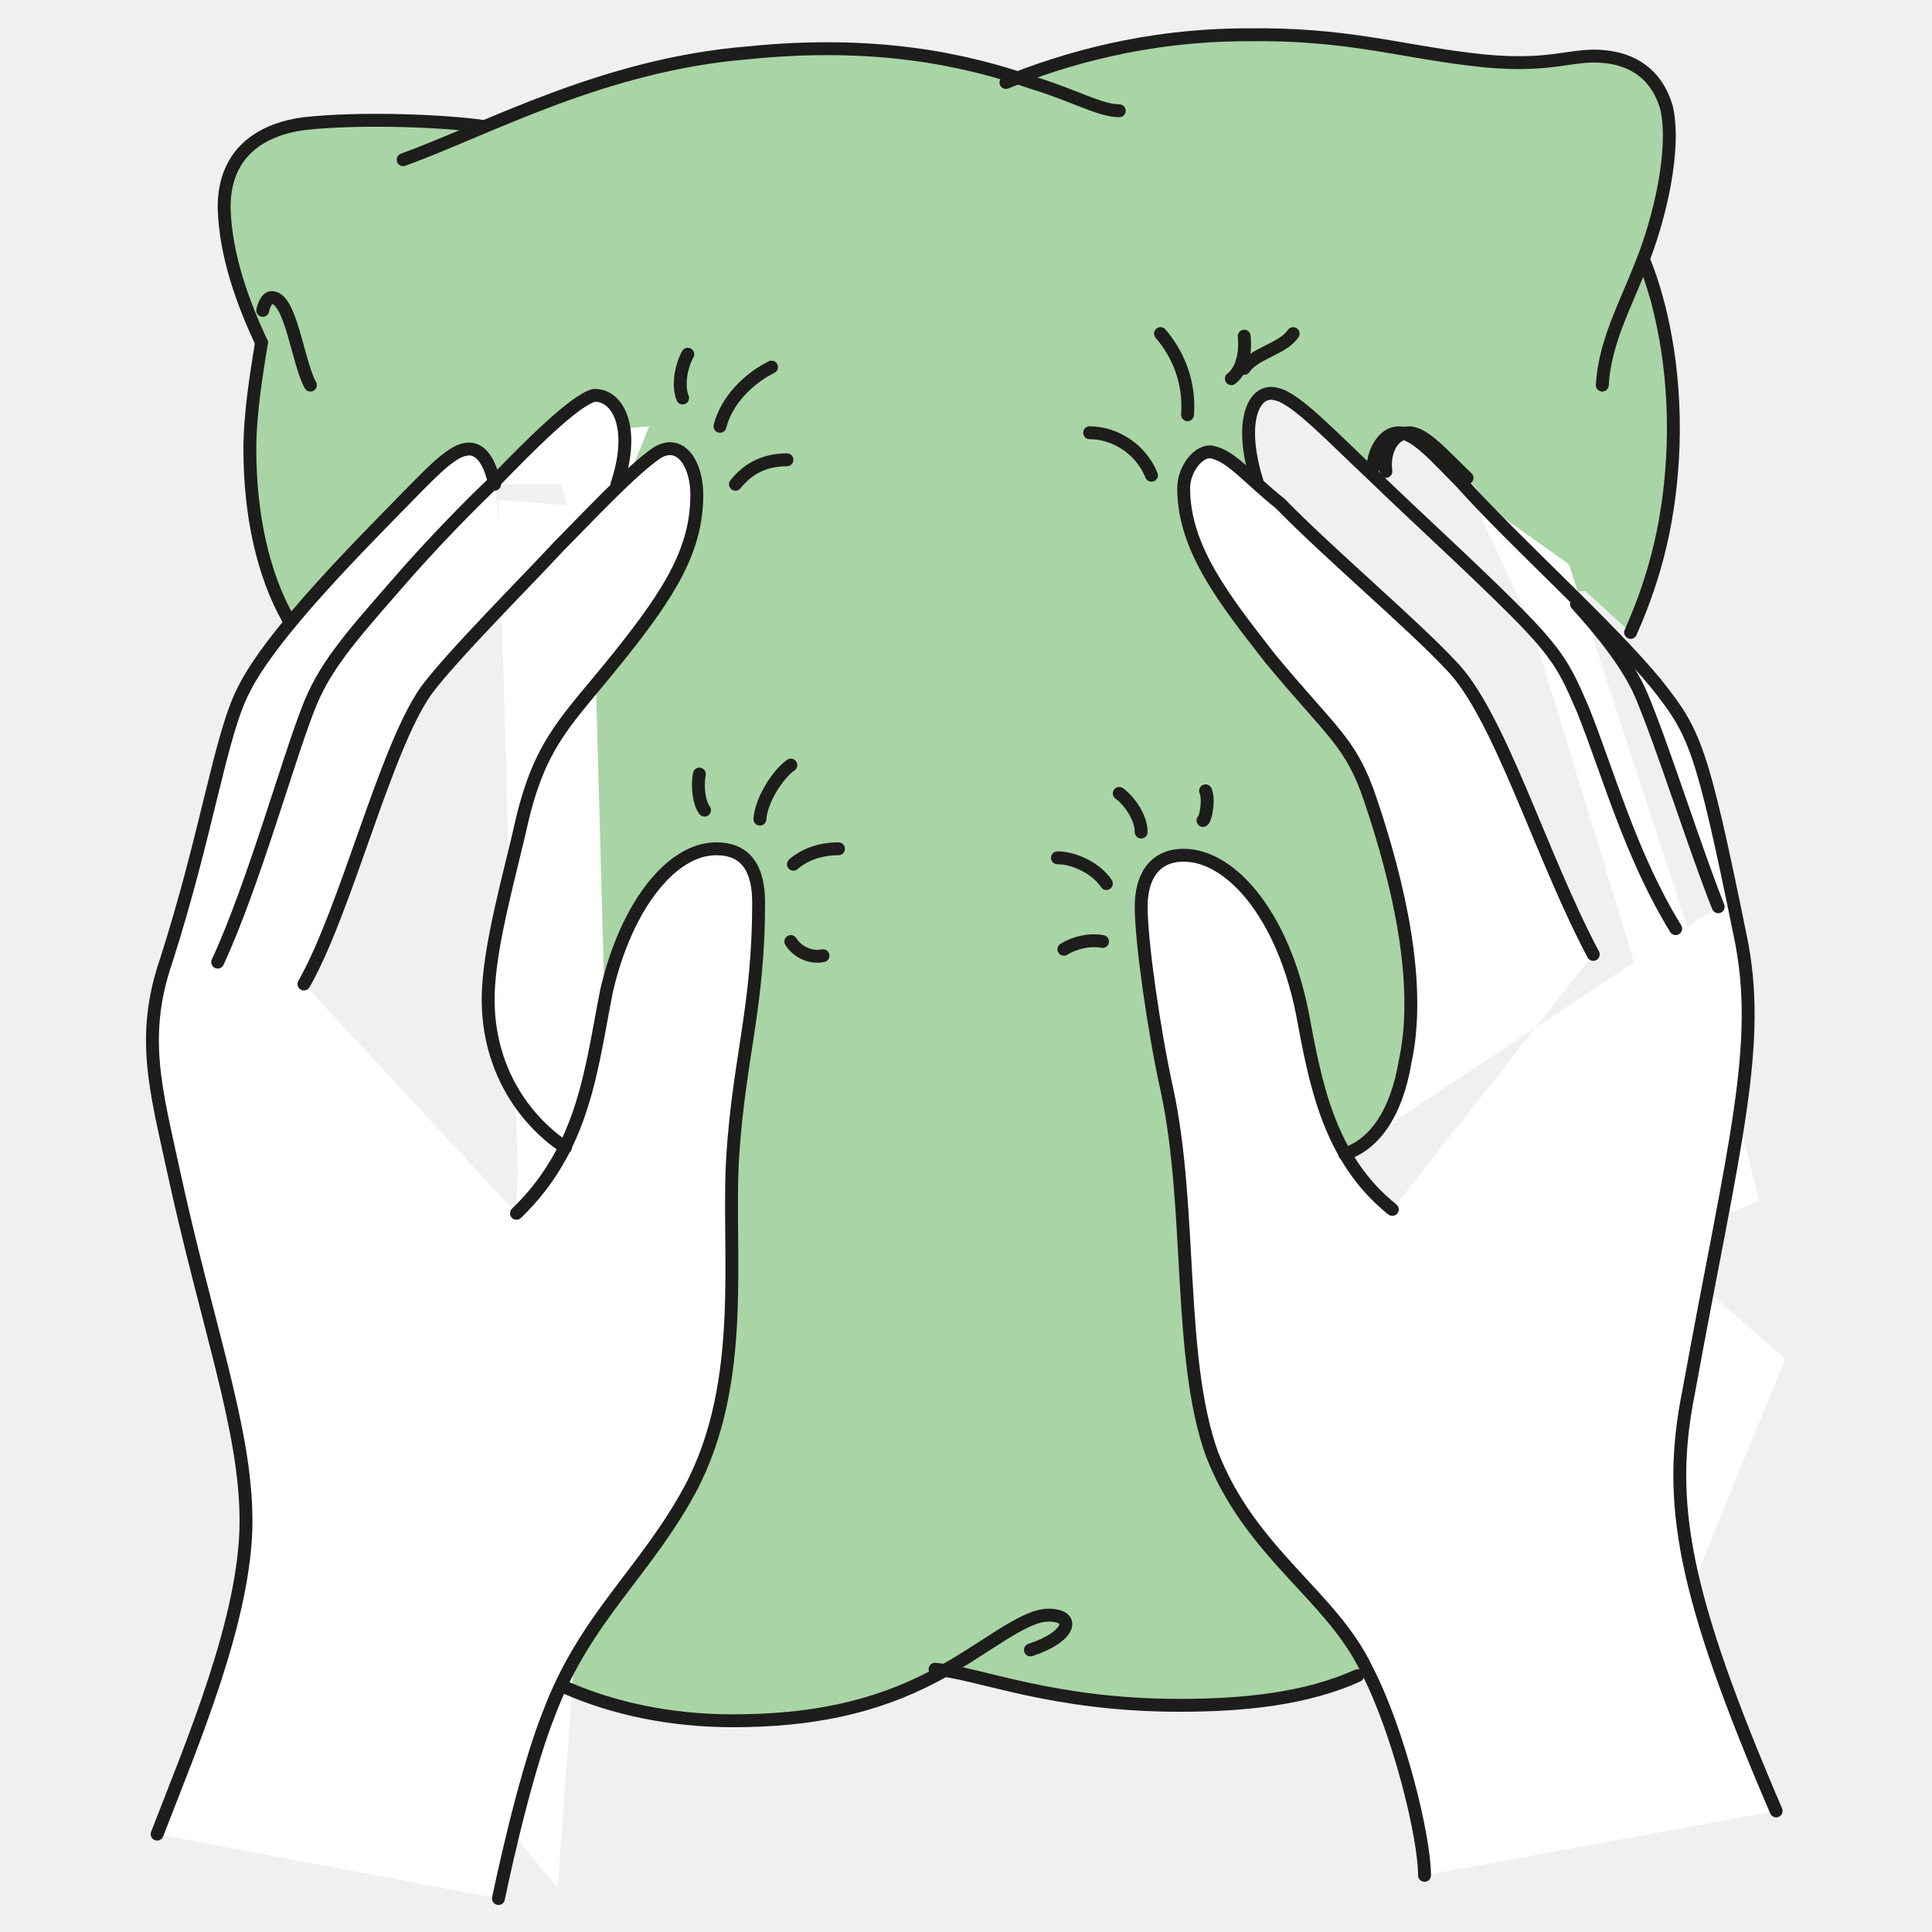
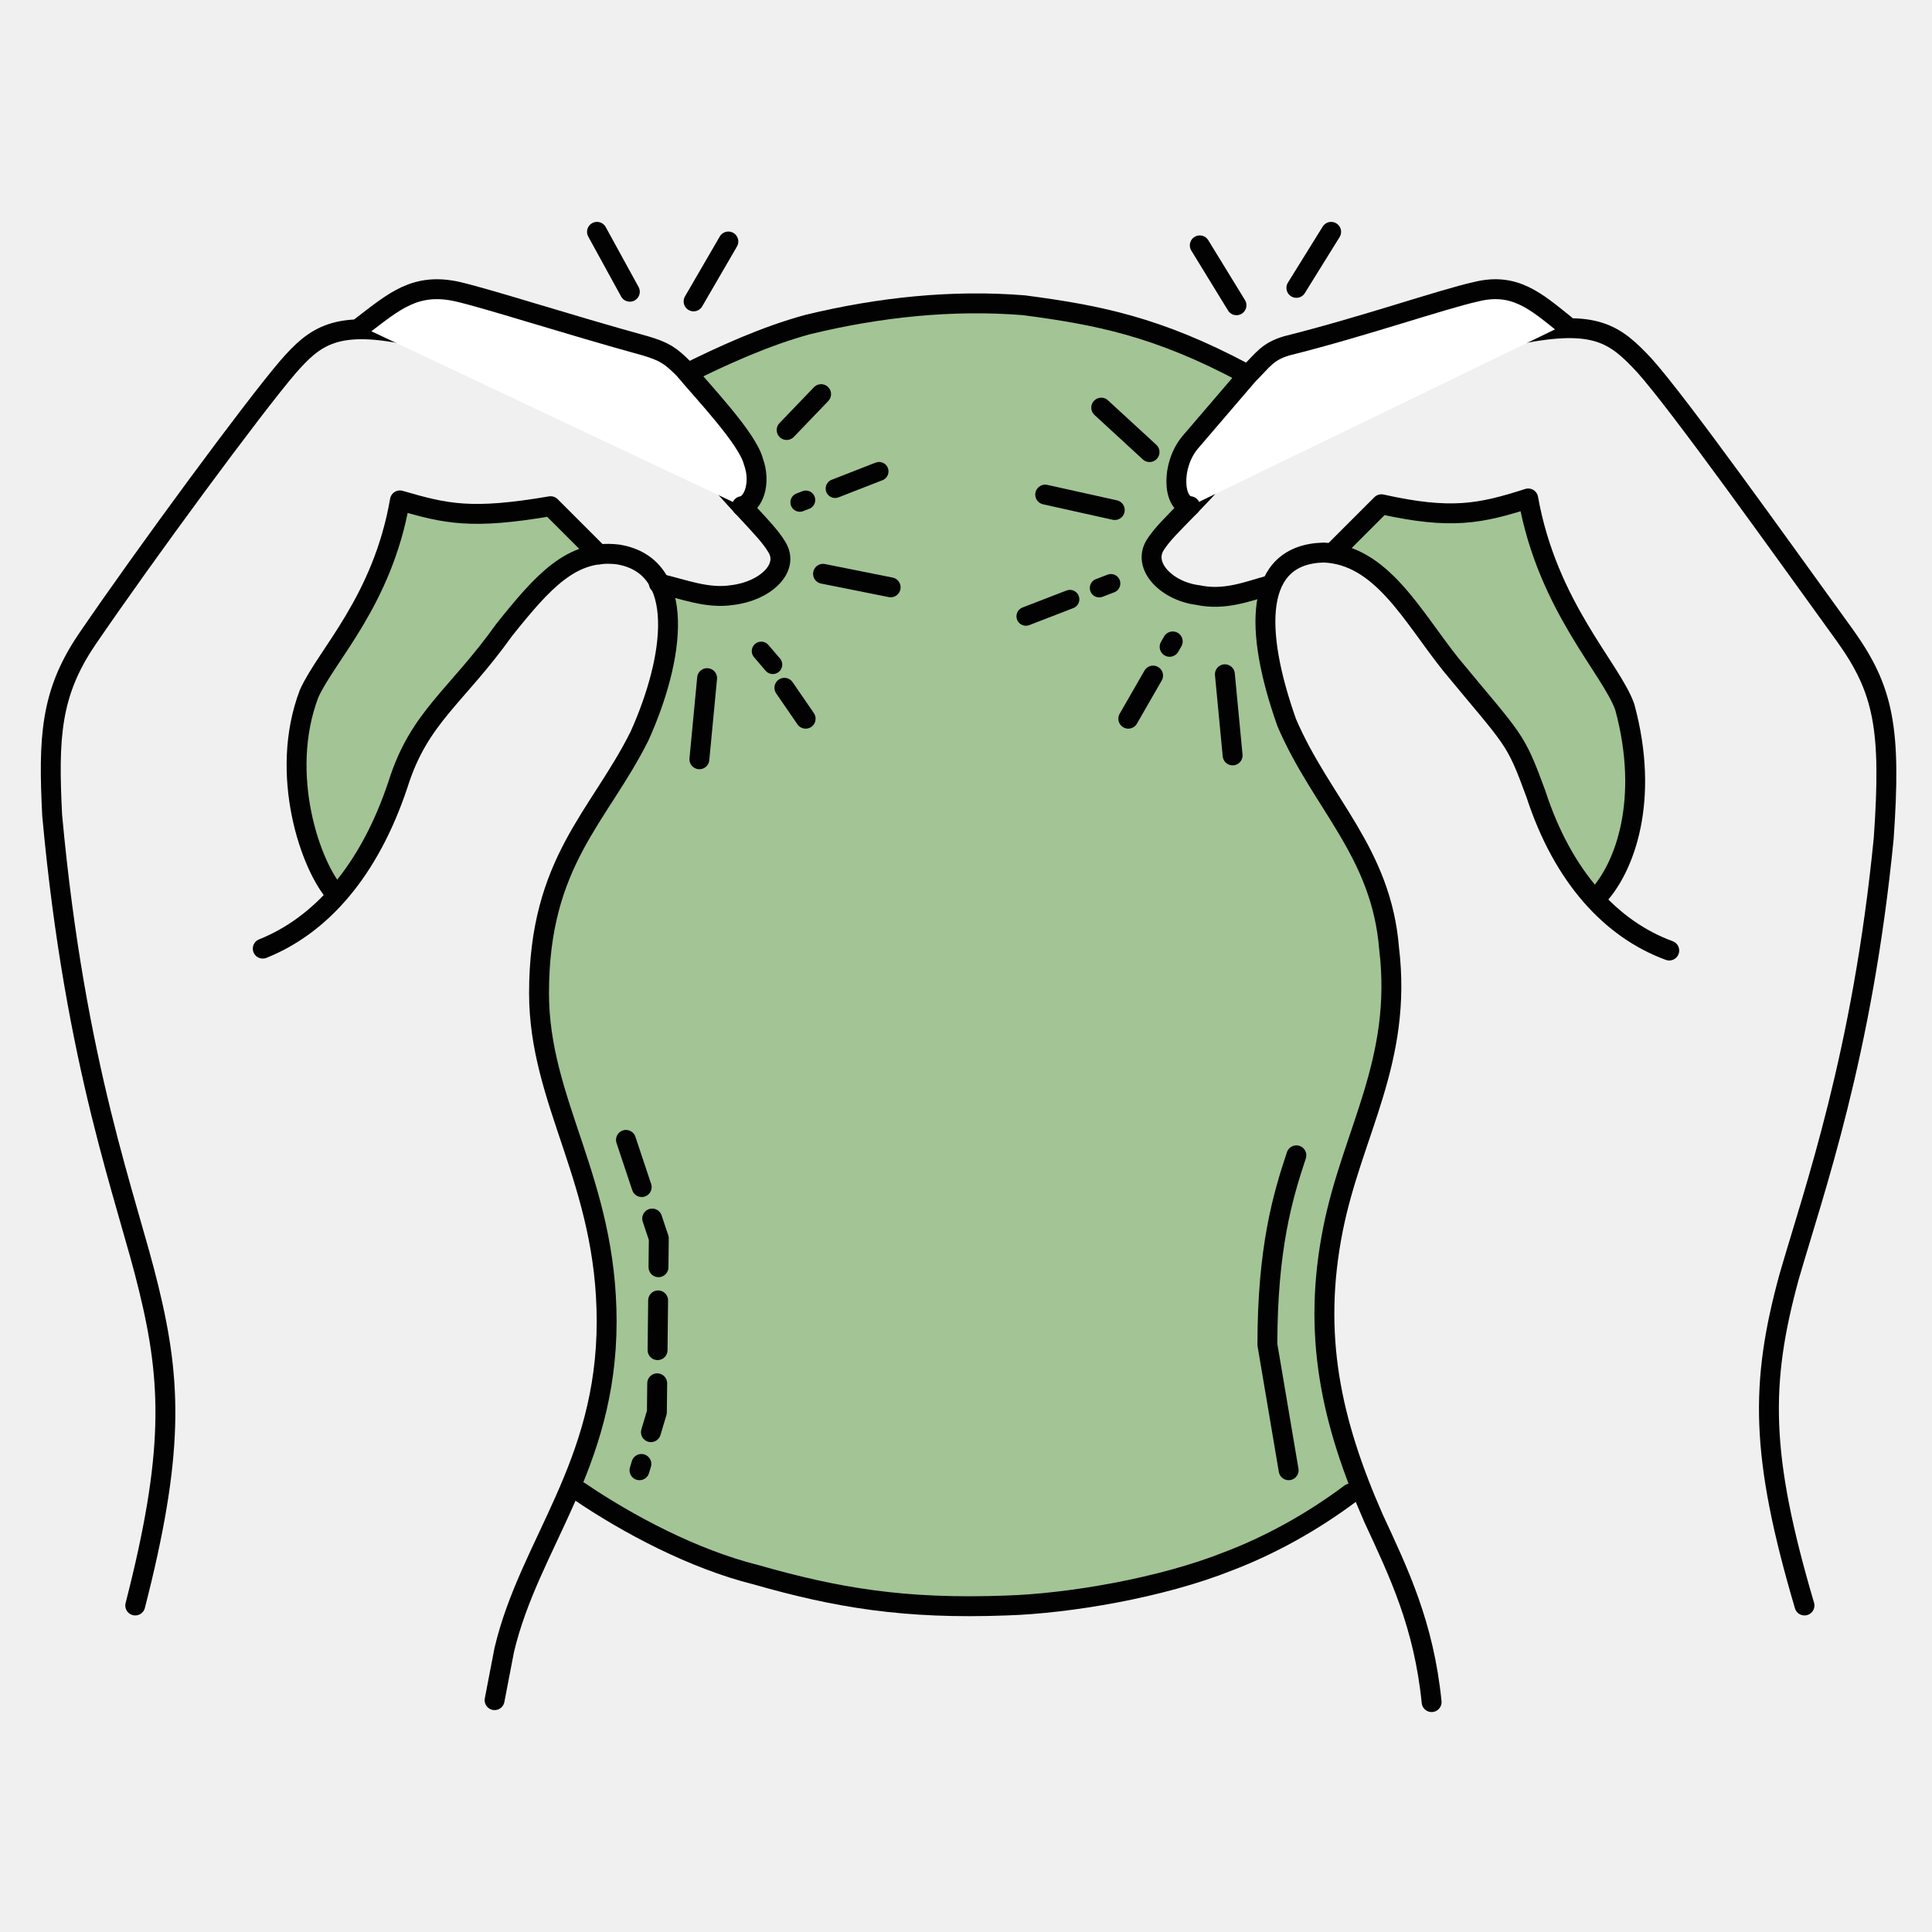
- <svg xmlns="http://www.w3.org/2000/svg" viewBox="0 0 150 150">
-   <style type="text/css">.cls-0 {fill:#A9D4A5;}
- .cls-1 {fill:none;stroke:#1D1D1B;stroke-linecap:round;stroke-linejoin:round;stroke-miterlimit:10;}
- .cls-2 {fill:none;stroke:#1D1D1B;stroke-linecap:round;stroke-linejoin:round;stroke-miterlimit:10;}
- .cls-3 {fill:#FFFFFF;}
- .cls-4 {fill:#FFFFFF;}</style>
-   <path class="cls-0" d="m128.1 23.4-0.4-3.1c1.3-3.8 2.6-9.7 1.4-12.9-0.7-1.8-2.4-3.4-5.3-3.2-1.6 0.1-3.5 0.6-5.6 0.6-5.1 0-10.1-1.8-16.8-2.1-6.9-0.3-12.8 0.2-21 2.8l-2.4 0.7c-4.1-1.4-8.6-2.3-14.8-2.3-8.6 0-15.6 1.9-25.8 5.9-2.5-0.3-9.3-0.6-13.8-0.1-2.9 0.4-6.3 2.1-6.2 6.6 0.1 4 1.6 7.8 2.9 10.4-0.5 2.6-0.9 5.6-0.9 8.2 0 4.5 1 9.6 3 13.2l0.1 0.1c3.3-4 7.6-8.4 10.2-10.9 2-2 3.5-3.3 4.6-2.3 0.6 0.5 0.9 1.3 1.1 2.2 2.7-2.6 6.2-6.3 7.7-6.5 1.5-0.1 2.8 1.8 2.5 4.3l-0.2 1.8 2.3-1.8c1.8-1 3.9 0.1 3.4 4.3-0.6 6.1-7 11.8-11 17.6-2.2 3.2-3.2 9-4.5 14.5-0.8 3.7-1 6.7-0.2 9.9 0.9 3.3 3 6.2 5.5 7.9h0.6c2.2-4.8 2.4-10.6 3.6-14.3 2-6.3 5.6-9.3 8.4-9.1 2 0.2 2.6 2.1 2.5 4.6-0.1 8-1.7 13-2.1 19.5-0.3 6.5 0.8 15.2-2 23.5-2.3 6-8.5 11.5-11 17.7 3.5 1.5 7.7 2.5 13 2.5 6 0 11-1.2 15.7-3.7l0.5-0.3c3.5 0.5 10.5 2.8 18.5 2.8 5 0 9.8-0.5 13.8-2.5l0.2-0.5c-3.2-5.8-9.2-9.8-11.5-16.5-2.5-7.3-1.7-18.5-3.5-28-1-5-2-11.8-2-14.5 0-2.5 1-4 3-4 3 0 7 3.5 8.8 10 1.2 4.2 1.7 10.2 4 13.2h0.2c2-0.7 3.8-3.2 4.5-7.2 1.3-6-0.5-13.8-2.7-20.3-1.5-4.5-4.5-6.7-7.8-11-3.5-4.5-6.7-8.5-6.7-13.2 0-1.5 1.2-3 2.2-2.8 1 0.3 2 1 3.3 2.3l-0.5-2.8c-0.3-2.2 0.7-4.5 2.5-4 1.2 0.3 4.2 3.3 7 5.8h0.2c0.3-1.3 1-2.8 2.3-2.8 1.2 0 2.7 1.8 4.5 3.5 2.5 2.5 6 6.5 8.7 8.8h1l3.5 3.2c1.8-4 3.5-10 3.5-15.5 0-3.2-1-8-2-10.2z" />
-   <path class="cls-3" d="M38.4 37.6 C38.1 36.1 37.4 34.6 36.1 34.9 C34.9 35.1 33.1 37.1 31.6 38.6 C28.4 41.9 21.1 49.1 18.9 53.6 C17.1 57.1 16.1 64.6 12.9 74.6 C10.9 80.4 12.1 84.6 13.4 90.6 C16.1 103.1 19.1 110.9 19.1 118.1 C19.1 125.6 14.9 135.4 12.2 142.4 L38.7 147.4 C38.7 147.4 40.6 138.1 42.6 133.1 C45.4 125.6 50.1 122.1 53.6 115.6 C58.1 107.1 56.4 97.1 56.9 89.6 C57.4 82.1 58.9 78.1 58.9 70.1 C58.9 67.4 57.9 65.9 55.6 65.9 C52.1 65.9 48.6 70.4 47.1 76.9 C45.9 82.9 45.4 89.1 40.1 94.2 L23.6 76.4 C26.9 70.6 29.9 58.1 33.1 53.6 C35.1 50.9 41.1 44.9 43.4 42.4 C45.4 40.4 49.1 36.4 51.1 35.1 C52.9 34.1 54.1 36.1 54.1 38.4 C54.1 42.6 52.1 45.9 48.1 50.9 C44.1 55.9 42.1 57.4 40.6 63.4 C39.6 67.9 37.9 73.6 37.9 77.6 C37.9 82.9 40.6 86.9 43.9 89.1 L38.4 37.4 C37.1 38.6 33.6 42.1 30.6 45.6 C27.1 49.6 25.1 51.9 23.9 55.1 C22.4 58.9 19.6 68.9 16.9 74.7 L38.4 37.4 C41.1 34.6 44.6 31.1 46.1 30.7 C47.9 30.6 49.4 33.1 47.9 37.6 Z" />
-   <path class="cls-3" d="M106.6 36.4 C106.6 35.1 107.4 33.6 108.6 33.6 C109.9 33.6 111.6 35.6 113.4 37.4 C117.6 42.1 124.9 48.6 128.6 53.1 C131.6 56.9 132.1 57.9 135.1 72.6 C136.9 81.1 134.6 88.9 131.1 108.1 C129.4 116.6 130.6 123.6 137.9 140.6 L110.6 145.6 C110.6 142.6 108.6 134.4 106.1 129.6 C103.4 123.9 97.1 120.6 94.1 112.9 C91.4 105.4 92.6 93.9 90.6 84.6 C89.6 80.1 88.6 73.1 88.6 70.4 C88.6 68.1 89.6 66.4 91.9 66.4 C95.6 66.4 99.6 71.1 101.1 78.6 C102.1 83.9 103.1 89.9 108.1 93.9 L123.7 74.1 C119.6 66.4 116.4 55.4 112.6 51.6 C109.6 48.4 103.1 42.9 99.4 39.1 C96.9 37.1 95.6 35.4 94.1 35.1 C93.1 34.9 91.9 36.4 91.9 37.9 C91.9 42.6 95.1 46.6 98.6 51.1 C103.4 56.9 104.9 57.6 106.4 62.1 C108.6 68.6 110.4 76.4 109.1 82.4 C108.4 86.6 106.6 88.9 104.4 89.6 L133.4 70.4 C131.6 65.9 129.1 57.9 127.4 53.9 C126.4 51.6 124.4 49.1 122.4 46.9 L113.9 37.1 C112.1 35.4 110.6 33.6 109.4 33.6 C108.1 33.6 107.4 35.1 107.6 36.6 Z" />
-   <path class="cls-4" d="M42.3 33.8 L50.4 33.1 L45.8 44.6 Z" />
-   <path class="cls-4" d="M38.7 38.8 L45.9 39.4 L47.3 91.2 L43.3 146.6 L37.7 139.8 L40.2 91.1 Z" />
-   <path class="cls-4" d="M114.2 38.4 L121.8 43.8 L131.3 72.9 L136.6 93.2 L132.5 95 L126.6 73.8 L118.9 48.6 Z" />
-   <path class="cls-4" d="M119.1 121.7 L132.2 99.9 L138.6 105.5 L126.2 135.8 Z" />
-   <path class="cls-1" d="m37.4 9.8c-2.8-0.4-9.3-0.7-13.8-0.2-3 0.4-6.2 2-6.2 6.5 0.1 3.8 1.5 7.5 2.9 10.5" />
-   <path class="cls-1" d="m78.1 6.4c4.5-1.8 10.8-3.7 18.8-3.7 7.5-0.1 11.5 1.2 17.2 1.9 6.3 0.8 7.8-0.5 10.5-0.2 2 0.2 4 1.2 4.8 4 0.7 3.2-0.5 8.5-2 12.2-1.3 3.3-2.8 6-3 9.3" />
-   <path class="cls-1" d="m127.7 20.4c1.2 3 2.4 8 2.2 14.2-0.2 5.5-1.3 10-3.3 14.5" />
-   <path class="cls-1" d="m20.3 26.6c-0.4 2.5-0.9 5.5-0.9 8.3 0 5 1 9.7 3 13.2" />
-   <path class="cls-1" d="m31.3 12.4c6.6-2.4 15.6-7.4 26.8-8.3 9.8-1 16.8 0.5 22 2.3 3.3 1 5.3 2.2 6.8 2.2" />
-   <path class="cls-2" d="m24.1 29.9c-1-1.8-1.5-6.8-3-6.8-0.5 0-0.7 1-0.7 1" />
-   <path class="cls-1" d="m43.9 89.1c-3.3-2.2-6-6.2-6-11.5 0-4 1.7-9.7 2.7-14.2 1.5-6 3.5-7.5 7.5-12.5s6-8.3 6-12.5c0-2.3-1.2-4.3-3-3.3-2 1.3-5.7 5.3-7.7 7.3-2.3 2.5-8.3 8.5-10.3 11.2-3.2 4.5-6.2 17-9.5 22.8" />
-   <path class="cls-2" d="m38.4 37.6c-0.3-1.5-1-3-2.3-2.7-1.2 0.2-3 2.2-4.5 3.7-3.2 3.3-10.5 10.5-12.7 15-1.8 3.5-2.8 11-6 21-2 5.8-0.8 10 0.5 16 2.7 12.5 5.7 20.3 5.7 27.5 0 7.5-4.2 17.3-6.9 24.3" />
-   <path class="cls-2" d="m16.9 74.7c2.7-5.8 5.5-15.8 7-19.6 1.2-3.2 3.2-5.5 6.7-9.5 3-3.5 6.5-7 7.8-8.2" />
-   <path class="cls-2" d="m40.1 94.2c5.3-5.1 5.8-11.3 7-17.3 1.5-6.5 5-11 8.5-11 2.3 0 3.3 1.5 3.3 4.2 0 8-1.5 12-2 19.5s1.2 17.5-3.3 26c-3.5 6.5-8.2 10-11 17.5-2 5-3.9 14.3-3.9 14.3" />
-   <path class="cls-1" d="m44.1 131.1c3.5 1.5 7.8 2.5 12.8 2.5 6 0 11-1 15.7-3.5 3.8-2 6.8-4.7 8.8-4.7 2.2 0 1.7 1.7-1.4 2.7" />
-   <path class="cls-1" d="m72.6 129.6c3.5 0.3 9 2.8 19 2.8 5 0 9.8-0.5 13.8-2.3" />
-   <path class="cls-1" d="m47.9 37.6c1.5-4.5 0-7-1.8-6.9-1.5 0.4-5 3.9-7.7 6.7" />
-   <path class="cls-1" d="m104.4 89.6c2.2-0.7 4-3 4.7-7.2 1.3-6-0.5-13.8-2.7-20.3-1.5-4.5-3-5.2-7.8-11-3.5-4.5-6.7-8.5-6.7-13.2 0-1.5 1.2-3 2.2-2.8 1.5 0.3 2.8 2 5.3 4 3.7 3.8 10.2 9.3 13.2 12.5 3.8 3.8 7 14.8 11.1 22.5" />
-   <path class="cls-2" d="m106.6 36.4c0-1.3 0.8-2.8 2-2.8 1.3 0 3 2 4.8 3.8 4.2 4.7 11.5 11.2 15.2 15.7 3 3.8 3.5 4.8 6.5 19.5 1.8 8.5-0.5 16.3-4 35.5-1.7 8.5-0.5 15.5 6.8 32.5" />
-   <path class="cls-1" d="m97.6 37.4c-1.5-4.8-0.2-7.3 1.5-6.8 1.5 0.3 4.3 3.3 7.5 6.3 3.3 3.2 7.5 7 11 10.5s4 4.7 5.3 7.7c2 5 3.7 11.3 7.2 17" />
-   <path class="cls-2" d="m107.6 36.6c-0.2-1.5 0.5-3 1.8-3 1.2 0 2.7 1.8 4.5 3.5" />
-   <path class="cls-1" d="m108.1 93.9c-5-4-6-10-7-15.3-1.5-7.5-5.5-12.2-9.2-12.2-2.3 0-3.3 1.7-3.3 4 0 2.7 1 9.7 2 14.2 2 9.3 0.8 20.8 3.5 28.3 3 7.7 9.3 11 12 16.7 2.5 4.8 4.5 13 4.5 16" />
-   <path class="cls-1" d="m122.4 46.9c2 2.2 4 4.7 5 7 1.7 4 4.2 12 6 16.5" />
-   <path class="cls-1" d="m54.3 60.1c-0.2 1 0 2.3 0.4 2.8" />
-   <path class="cls-1" d="m61.4 59.4c-1 0.7-2.3 2.7-2.4 4.2" />
-   <path class="cls-1" d="m61.6 67.1c0.8-0.7 2-1.2 3.5-1.2" />
-   <path class="cls-1" d="m61.4 73.1c0.5 0.8 1.5 1.3 2.5 1.1" />
-   <path class="cls-1" d="m53 30.9c-0.4-1-0.1-2.5 0.4-3.4" />
-   <path class="cls-1" d="m55.9 33.1c0.5-2 2.2-3.7 4-4.6" />
-   <path class="cls-1" d="m57.1 37.6c0.8-1 2-1.9 4-1.9" />
-   <path class="cls-1" d="m82.1 66.6c1.3 0 3 0.8 3.8 2" />
-   <path class="cls-1" d="m82.6 73.7c0.8-0.5 2-0.8 3-0.6" />
-   <path class="cls-1" d="m86.9 61.6c0.7 0.5 1.7 1.8 1.7 3" />
-   <path class="cls-1" d="m93.6 61.4c0.3 0.7 0 2.2-0.2 2.3" />
-   <path class="cls-1" d="m90.1 25.9c1.3 1.5 2.3 3.7 2.1 6.3" />
-   <path class="cls-1" d="m84.6 33.6c2 0 4 1.3 4.8 3.3" />
-   <path class="cls-1" d="m95.6 29.4c1.3-1 1-3.3 1-3.3" />
-   <path class="cls-1" d="m96.6 28.6c0.8-1.2 3-1.5 3.8-2.7" />
+ <svg xmlns="http://www.w3.org/2000/svg" viewBox="0 0 100 100">
+   <style type="text/css">.cls-0 {fill:#A3C495;}
+ .cls-1 {fill:none;stroke:#020202;stroke-width:1.03;stroke-linecap:round;stroke-linejoin:round;stroke-miterlimit:10;}
+ .cls-2 {fill:none;stroke:#020202;stroke-width:0.977;stroke-linecap:round;stroke-linejoin:round;stroke-miterlimit:10;stroke-dasharray:2.442,1.628;}
+ .cls-3 {fill:none;stroke:#020202;stroke-width:1.03;stroke-linecap:round;stroke-linejoin:round;stroke-miterlimit:10;stroke-dasharray:2.575,1.717;}
+ .cls-4 {fill:none;stroke:#020202;stroke-width:1.03;stroke-linecap:round;stroke-miterlimit:10;}
+ .cls-5 {fill:#FFFFFF;stroke:#020202;stroke-width:1.03;stroke-linecap:round;stroke-linejoin:round;stroke-miterlimit:10;}</style>
+   <path class="cls-0" d="m64.4 19.5c-2.4-1.2-5.8-2.9-11.4-3.6-3.7-0.4-7.5 0-11.2 0.9-2.3 0.6-4.4 1.5-6.4 2.6l1.7 2.1 1.8 2.5-0.4 2.2 1.8 2.3-0.1 1.1-1.1 1-2 0.3-3-0.6 0.3 2.8-1.1 4.5-2.9 5-2 4.1-0.5 5.1 1.2 5.7 1.9 5.8 0.6 6-1.6 7.9c2.5 1.6 6.4 3.8 9.6 4.5 5.2 1.3 8.8 1.7 14.1 1.3 3.1-0.2 7.9-1.4 10.8-2.6 1.9-0.8 4.1-2.1 5.6-3.2l-1.6-5.3-0.2-5.4 1.2-5.6 2.1-5.8 0.5-4.2-0.7-4.6-2.1-4.1-2.6-4.5-1.1-4.5 0.2-2.9-2.3 0.6-2.4-0.2-1.4-1.3 0.1-1.1 1.8-2.1-0.5-1.5 0.5-1.7 2.8-3.5z" />
+   <path class="cls-0" d="m20.7 25.9 3 0.7 4.8-0.4 2.4 2.5c-1.4 0.3-2.6 1.3-3.6 2.4l-5.6 6.7-2.4 5.6-1.9 2.9c-1.1-1.1-2-3.9-2.1-6.4 0-1.7 0.6-3.9 1.4-5.2 1.4-2.1 3.6-5.4 4-8.8z" />
+   <path class="cls-0" d="m69.1 28.5 2.4-2.3 3.4 0.4 4.2-0.7c0.5 2.5 1.5 4.6 2.7 6.6 0.9 1.4 2 2.9 2.5 4.6 0.8 3.2 0 7.4-1.7 9.2l-2-2.9-2.2-5.2-4.3-5.4-2.7-3.2-2.3-1.1z" />
+   <path class="cls-1" d="m35.4 19.4c2-1 4.2-2 6.4-2.6 3.7-0.9 7.5-1.3 11.2-1 3.8 0.5 6.9 1.1 11.4 3.5" />
+   <path class="cls-1" d="m30 77.2c2.5 1.7 5.9 3.5 9.1 4.3 4.2 1.2 7.7 1.8 13 1.6 3.2-0.1 8-0.9 11.5-2.3 2.1-0.8 4.3-2 6.3-3.5" />
+   <path class="cls-1" d="m34.1 30.2c1.3 0.3 2.5 0.8 3.8 0.6 1.7-0.2 3-1.4 2.3-2.5-0.6-1-1.8-1.9-5.1-5.9-1.9-2.4-2.4-2.6-3.5-2.8-2.3-0.6-7.2-1.5-10.2-2.2-4-0.9-5.1 0-6.5 1.6-1.8 2.1-7.4 9.7-10.4 14.1-1.9 2.8-2 5.1-1.8 9.1 1.2 13.1 3.9 19.9 5 24.5 1.2 4.9 1.3 8.6-0.7 16.4" />
+   <path class="cls-5" d="m18.7 16.9c1.7-1.3 2.8-2.3 5-1.8 1.7 0.4 5.7 1.7 9.7 2.8 1 0.3 1.3 0.5 2 1.2 1 1.2 3.3 3.6 3.6 4.8 0.4 1.1 0 2.2-0.6 2.3" />
+   <path class="cls-1" d="m17.4 46.3c-1.3-1.4-3-6.2-1.4-10.4 0.9-2 3.8-4.8 4.7-10 2.4 0.7 3.7 1 7.8 0.3l2.5 2.5" />
+   <path class="cls-1" d="m13.6 49.1c3-1.2 5.5-4 7-8.5 1.1-3.5 3-4.5 5.5-8 2-2.5 3.5-4.2 5.9-3.9 3.6 0.6 2.9 5.4 1.1 9.4-2.1 4.2-5.2 6.5-5.2 13.3 0 5.7 3.5 9.7 3.5 17 0 7.5-4 11.5-5.3 17l-0.5 2.6" />
+   <path class="cls-4" d="m30.9 12 1.7 3.1" />
+   <path class="cls-4" d="m35.9 15.6 1.8-3.1" />
+   <path class="cls-1" d="m65.7 30.3c-1.1 0.3-2.3 0.8-3.7 0.5-1.6-0.2-2.9-1.5-2.2-2.6s2.1-2 5.3-6c2-2.6 2.5-2.6 3.5-2.8 2.3-0.5 7-1.5 10-2.1 4-0.8 5 0 6.5 1.6 1.8 2 7 9.3 10.4 14 2 2.8 2.4 4.8 2 10.5-1.1 11.2-3.6 18.2-4.9 22.7-1.5 5.5-1.5 9.2 0.8 17" />
+   <path class="cls-5" d="m81 16.8c-1.5-1.2-2.6-2.2-4.6-1.7-1.8 0.4-5.8 1.8-9.8 2.8-1 0.3-1.2 0.7-2 1.5l-3 3.5c-1 1.2-0.9 3.2 0 3.3" />
+   <path class="cls-1" d="m82.7 46.4c1.4-1.5 2.7-5 1.4-9.8-0.7-2-4-5.2-5-10.8-2.5 0.8-4 1.1-7.6 0.3l-2.5 2.5" />
+   <path class="cls-1" d="m86.4 49.2c-3-1.1-5.5-3.8-6.9-8.1-1.1-3-1.1-2.7-4.4-6.7-2-2.5-3.6-5.7-6.6-5.8-3.6 0.1-3.6 4-1.9 8.8 1.8 4.2 4.9 6.7 5.3 11.7 0.7 5.8-1.9 9.5-2.9 14.5-1.1 5.5-0.1 10 2.1 15 1.3 2.8 2.6 5.5 3 9.5" />
+   <path class="cls-4" d="m68.9 12-1.8 2.9" />
+   <path class="cls-4" d="m64 15.8-1.9-3.1" />
+   <path class="cls-3" d="m42.5 20.4-2.4 2.5" />
+   <path class="cls-2" d="m45.5 24.4-4.1 1.6" />
+   <path class="cls-1" d="m42.6 29.7 3.5 0.7" />
+   <path class="cls-1" d="m54.1 25.6 3.6 0.8" />
+   <path class="cls-1" d="m57 21.1 2.5 2.3" />
+   <path class="cls-2" d="m53.1 31.9 4.4-1.7" />
+   <path class="cls-3" d="m58.4 37.2 2.3-4" />
+   <path class="cls-1" d="m63.4 34.9 0.4 4.2" />
+   <path class="cls-1" d="m40.6 35.6 1.1 1.6" />
+   <path class="cls-2" d="m39.4 33.7 0.6 0.7" />
+   <path class="cls-1" d="m36.6 35.1-0.4 4.2" />
+   <path class="cls-3" d="m32.4 59 1.7 5.1-0.1 9-0.9 3" />
+   <path class="cls-1" d="m67.1 59.8c-0.7 2.1-1.5 4.8-1.5 9.8l1.1 6.5" />
</svg>
